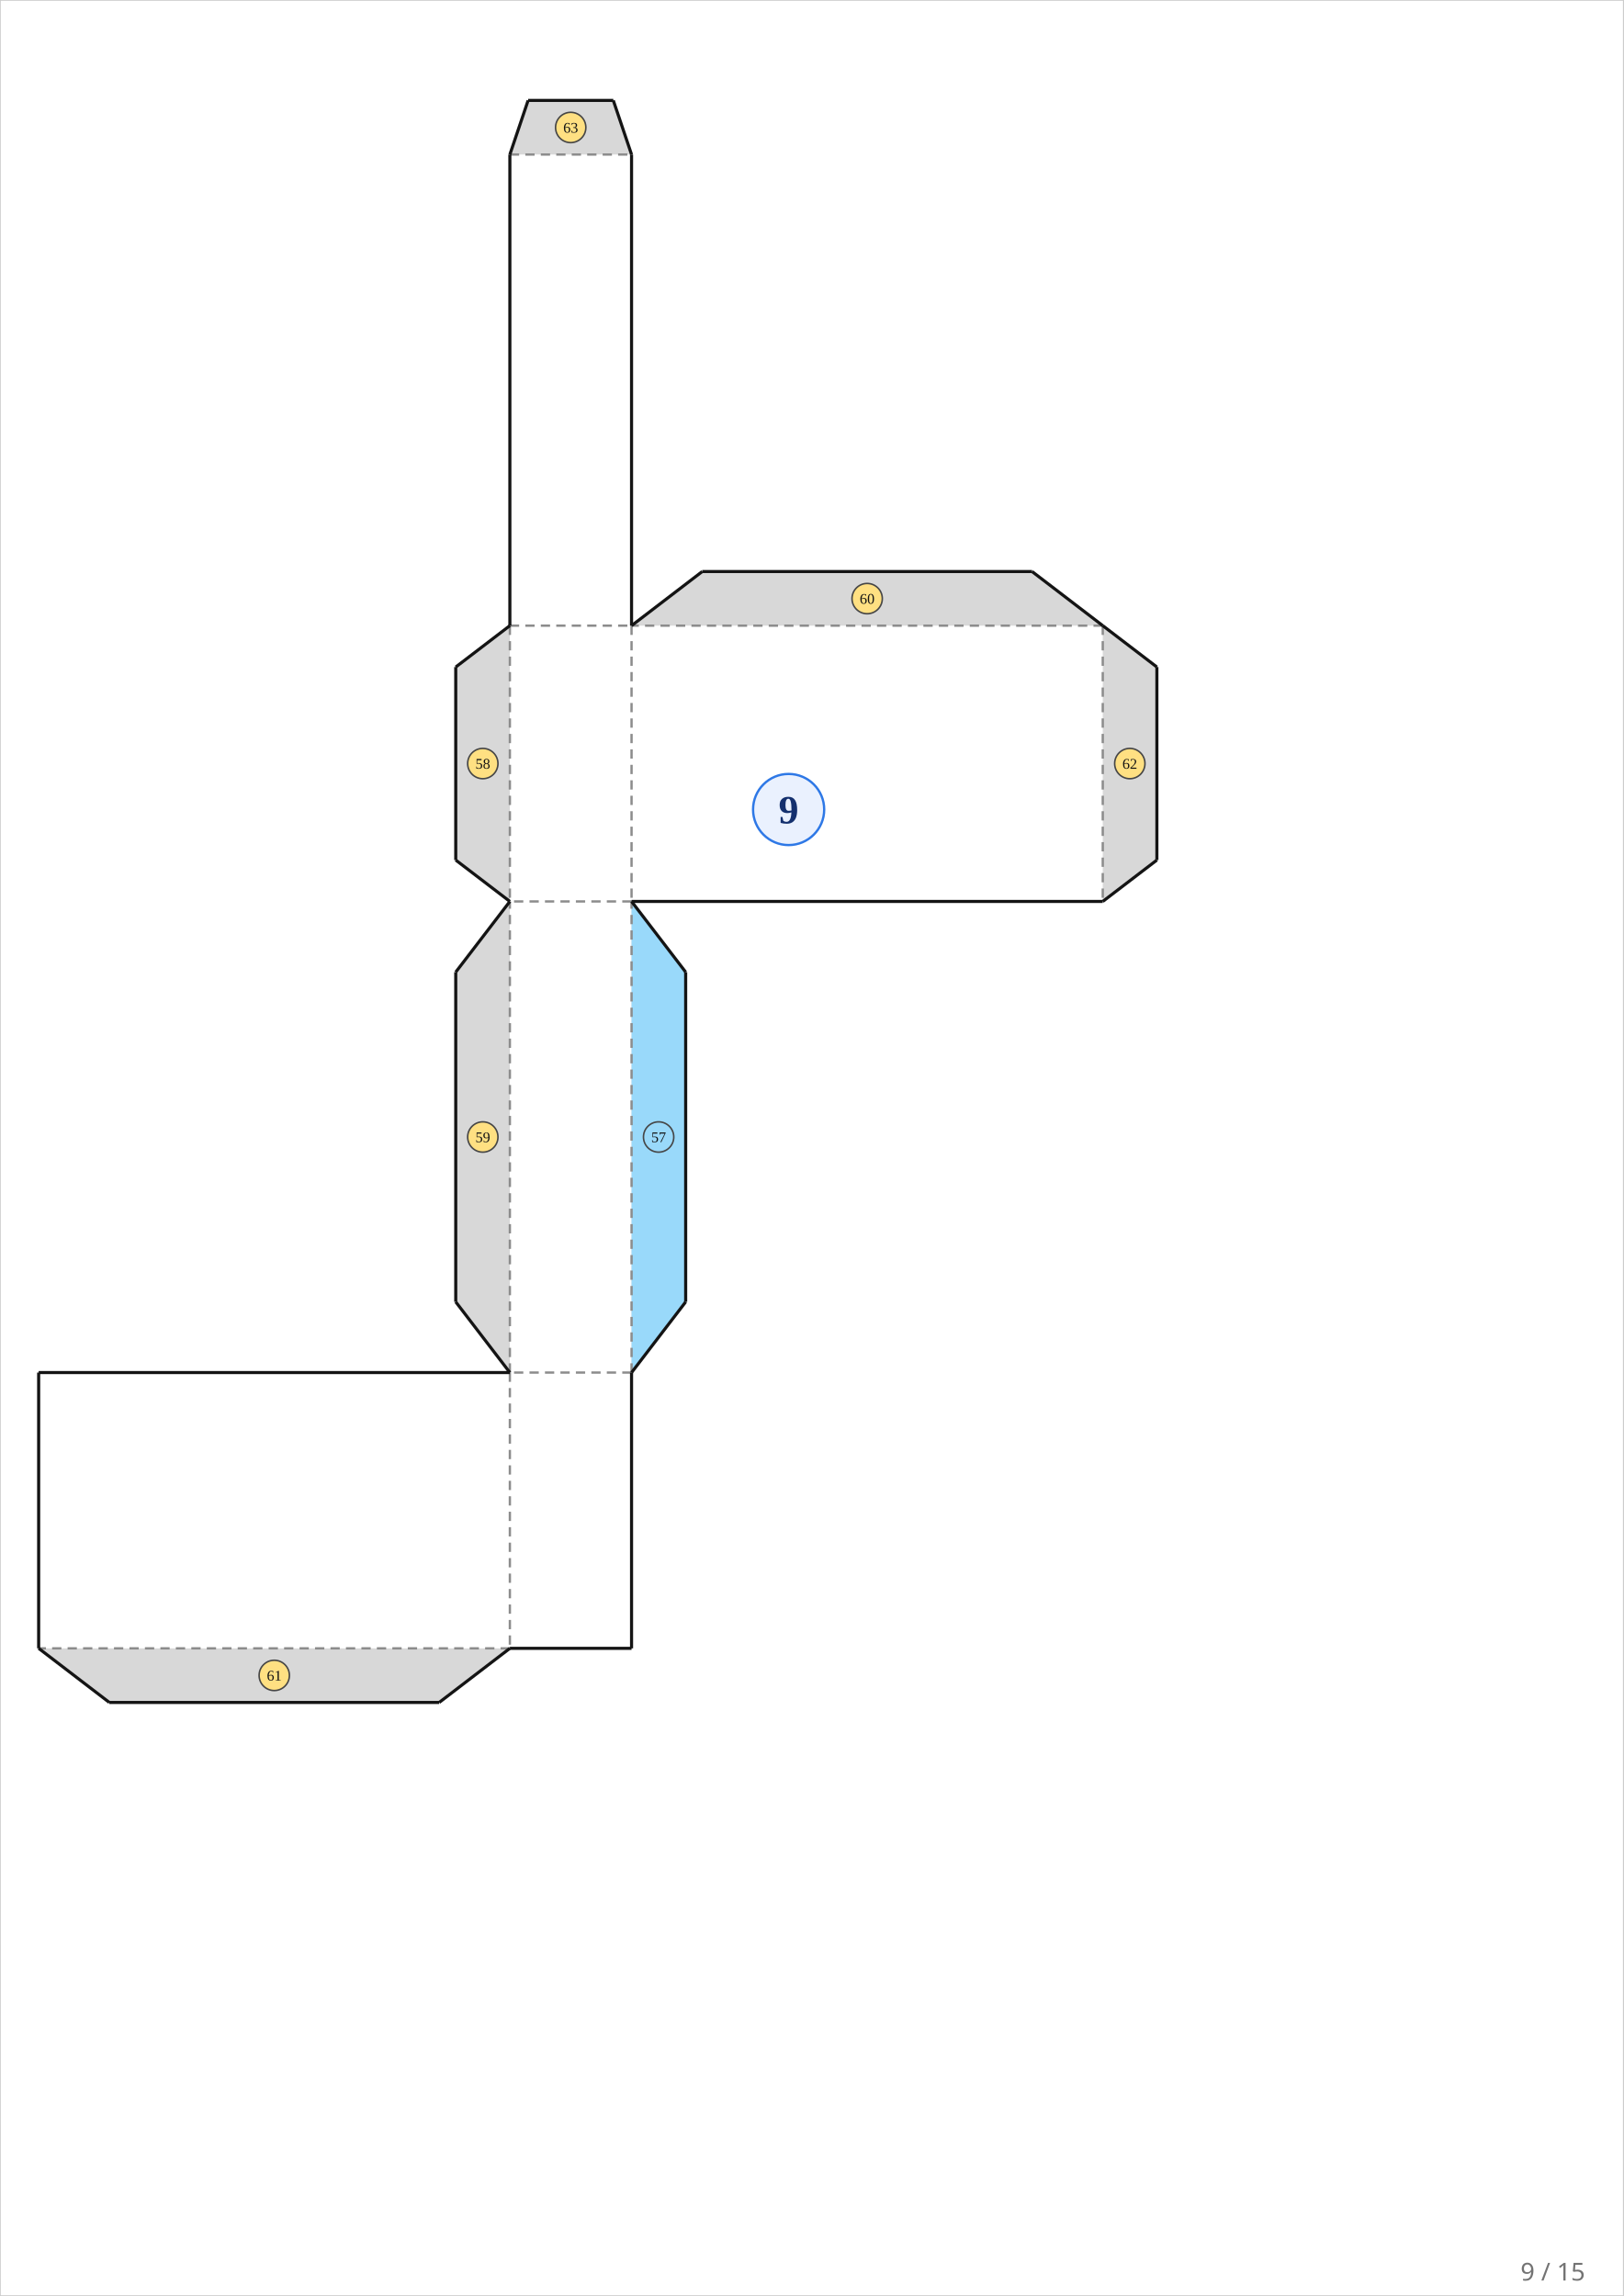
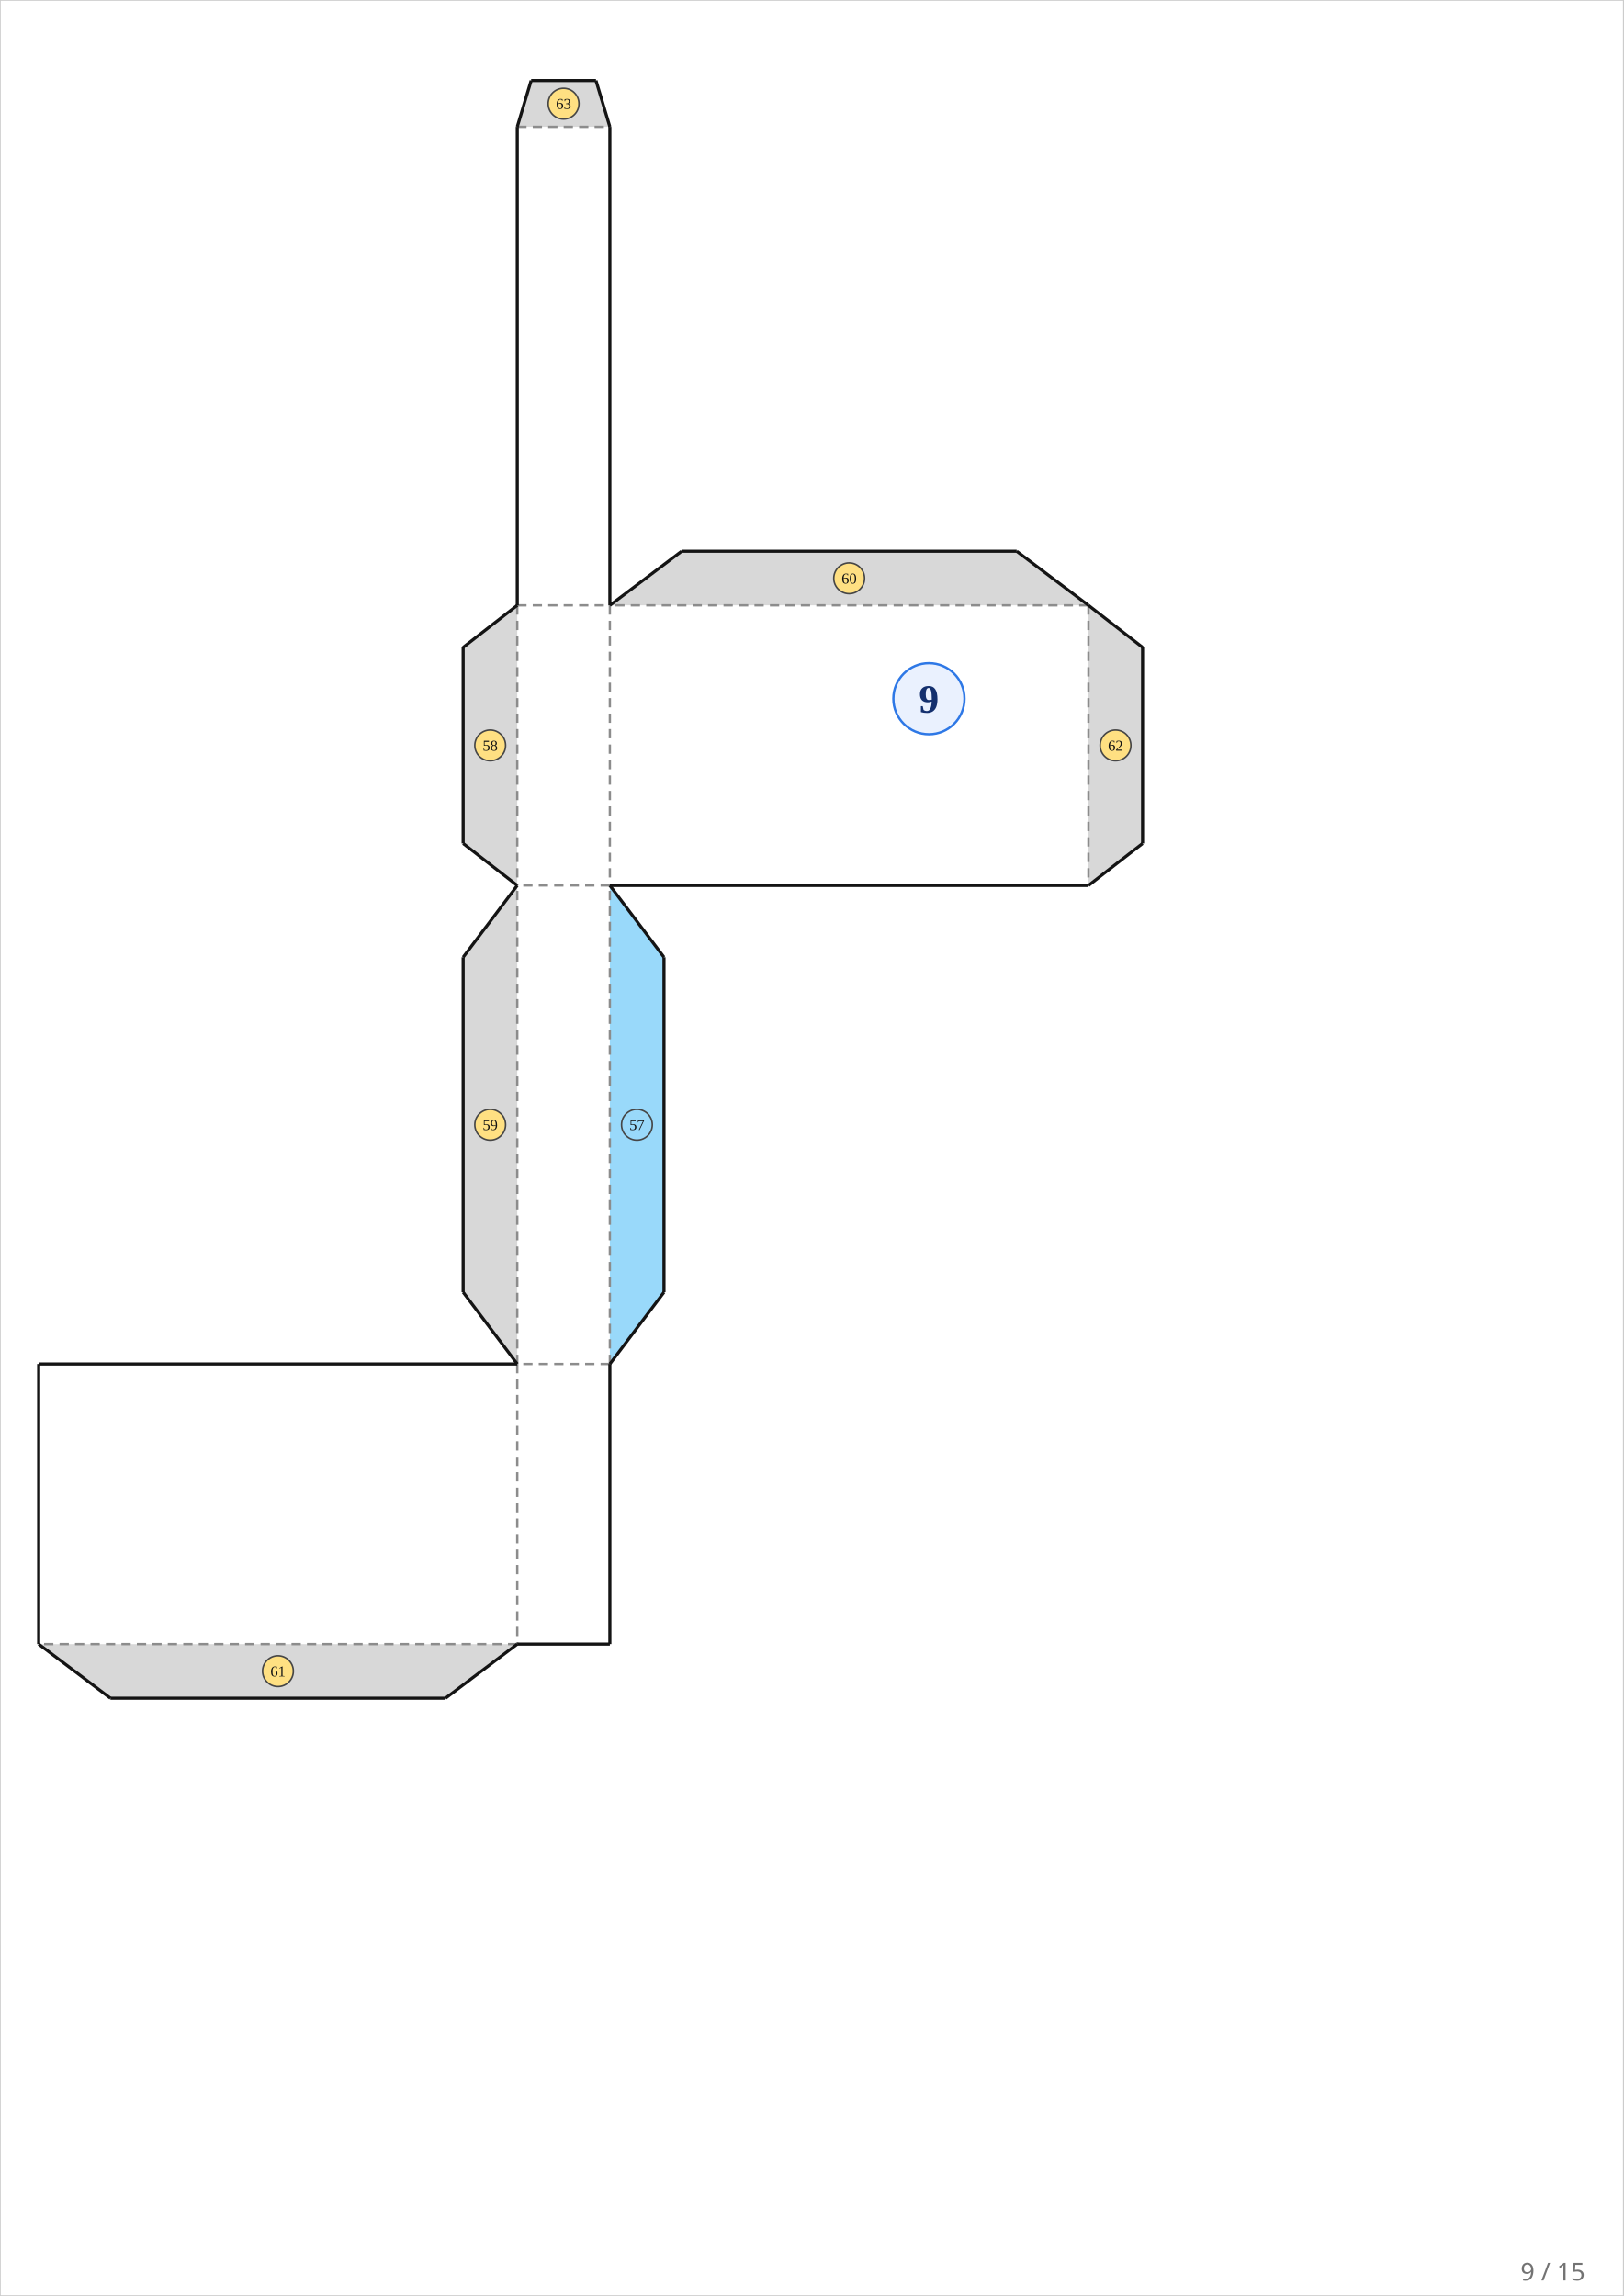
<svg xmlns="http://www.w3.org/2000/svg" width="210.00mm" height="297.00mm" viewBox="0 0 210.00 297.00">
  <rect x="0" y="0" width="210.00" height="297.00" fill="#ffffff" stroke="#cccccc" stroke-width="0.2" />
-   <polygon points="81.682,116.606 88.681,125.747 88.681,168.407 81.682,177.548" fill="rgb(216,216,216)" />
-   <polygon points="65.943,116.606 58.943,111.255 58.943,86.283 65.943,80.932" fill="rgb(216,216,216)" />
-   <polygon points="65.943,116.606 58.943,125.747 58.943,168.407 65.943,177.548" fill="rgb(216,216,216)" />
-   <polygon points="81.682,80.932 90.823,73.932 133.483,73.932 142.624,80.932" fill="rgb(216,216,216)" />
-   <polygon points="5.0,213.222 14.141,220.222 56.801,220.222 65.943,213.222" fill="rgb(216,216,216)" />
-   <polygon points="142.624,116.606 149.624,111.255 149.624,86.283 142.624,80.932" fill="rgb(216,216,216)" />
-   <polygon points="81.682,19.989 79.321,12.989 68.303,12.989 65.943,19.989" fill="rgb(216,216,216)" />
-   <polygon points="81.682,116.606 88.681,125.747 88.681,168.407 81.682,177.548" fill="#99d9fa" />
-   <line x1="81.681" y1="116.606" x2="65.943" y2="116.606" stroke="#8c8c8c" stroke-width="0.3" stroke-dasharray="1.2,0.8" />
-   <line x1="81.681" y1="80.932" x2="81.681" y2="116.606" stroke="#8c8c8c" stroke-width="0.3" stroke-dasharray="1.2,0.8" />
-   <line x1="65.943" y1="80.932" x2="81.681" y2="80.932" stroke="#8c8c8c" stroke-width="0.3" stroke-dasharray="1.2,0.8" />
-   <line x1="81.681" y1="177.548" x2="65.943" y2="177.548" stroke="#8c8c8c" stroke-width="0.3" stroke-dasharray="1.2,0.8" />
-   <line x1="65.943" y1="177.548" x2="65.943" y2="213.222" stroke="#8c8c8c" stroke-width="0.3" stroke-dasharray="1.2,0.8" />
-   <line x1="81.682" y1="177.548" x2="81.682" y2="116.606" stroke="#8c8c8c" stroke-width="0.3" stroke-dasharray="1.2,0.8" />
-   <line x1="65.943" y1="80.932" x2="65.943" y2="116.606" stroke="#8c8c8c" stroke-width="0.3" stroke-dasharray="1.2,0.8" />
-   <line x1="65.943" y1="177.548" x2="65.943" y2="116.606" stroke="#8c8c8c" stroke-width="0.3" stroke-dasharray="1.2,0.8" />
-   <line x1="142.624" y1="80.932" x2="81.682" y2="80.932" stroke="#8c8c8c" stroke-width="0.3" stroke-dasharray="1.2,0.8" />
-   <line x1="65.943" y1="213.222" x2="5.0" y2="213.222" stroke="#8c8c8c" stroke-width="0.3" stroke-dasharray="1.2,0.8" />
-   <line x1="142.624" y1="80.932" x2="142.624" y2="116.606" stroke="#8c8c8c" stroke-width="0.3" stroke-dasharray="1.2,0.8" />
-   <line x1="65.943" y1="19.989" x2="81.682" y2="19.989" stroke="#8c8c8c" stroke-width="0.3" stroke-dasharray="1.2,0.8" />
-   <line x1="142.624" y1="116.606" x2="81.681" y2="116.606" stroke="#141414" stroke-width="0.4" />
-   <line x1="5.0" y1="213.222" x2="5.0" y2="177.548" stroke="#141414" stroke-width="0.4" />
-   <line x1="5.0" y1="177.548" x2="65.943" y2="177.548" stroke="#141414" stroke-width="0.4" />
-   <line x1="81.681" y1="19.989" x2="81.681" y2="80.932" stroke="#141414" stroke-width="0.4" />
-   <line x1="65.943" y1="80.932" x2="65.943" y2="19.989" stroke="#141414" stroke-width="0.4" />
-   <line x1="81.681" y1="177.548" x2="81.681" y2="213.222" stroke="#141414" stroke-width="0.4" />
-   <line x1="81.681" y1="213.222" x2="65.943" y2="213.222" stroke="#141414" stroke-width="0.4" />
-   <line x1="81.682" y1="116.606" x2="88.681" y2="125.747" stroke="#141414" stroke-width="0.4" />
-   <line x1="88.681" y1="125.747" x2="88.681" y2="168.407" stroke="#141414" stroke-width="0.4" />
-   <line x1="88.681" y1="168.407" x2="81.682" y2="177.548" stroke="#141414" stroke-width="0.4" />
-   <line x1="65.943" y1="116.606" x2="58.943" y2="111.255" stroke="#141414" stroke-width="0.4" />
-   <line x1="58.943" y1="111.255" x2="58.943" y2="86.283" stroke="#141414" stroke-width="0.4" />
-   <line x1="58.943" y1="86.283" x2="65.943" y2="80.932" stroke="#141414" stroke-width="0.4" />
-   <line x1="65.943" y1="116.606" x2="58.943" y2="125.747" stroke="#141414" stroke-width="0.4" />
-   <line x1="58.943" y1="125.747" x2="58.943" y2="168.407" stroke="#141414" stroke-width="0.4" />
-   <line x1="58.943" y1="168.407" x2="65.943" y2="177.548" stroke="#141414" stroke-width="0.4" />
-   <line x1="81.682" y1="80.932" x2="90.823" y2="73.932" stroke="#141414" stroke-width="0.4" />
-   <line x1="90.823" y1="73.932" x2="133.483" y2="73.932" stroke="#141414" stroke-width="0.4" />
-   <line x1="133.483" y1="73.932" x2="142.624" y2="80.932" stroke="#141414" stroke-width="0.4" />
-   <line x1="5.0" y1="213.222" x2="14.141" y2="220.222" stroke="#141414" stroke-width="0.4" />
-   <line x1="14.141" y1="220.222" x2="56.801" y2="220.222" stroke="#141414" stroke-width="0.4" />
-   <line x1="56.801" y1="220.222" x2="65.943" y2="213.222" stroke="#141414" stroke-width="0.4" />
-   <line x1="142.624" y1="116.606" x2="149.624" y2="111.255" stroke="#141414" stroke-width="0.4" />
-   <line x1="149.624" y1="111.255" x2="149.624" y2="86.283" stroke="#141414" stroke-width="0.4" />
-   <line x1="149.624" y1="86.283" x2="142.624" y2="80.932" stroke="#141414" stroke-width="0.4" />
-   <line x1="81.682" y1="19.989" x2="79.321" y2="12.989" stroke="#141414" stroke-width="0.4" />
-   <line x1="79.321" y1="12.989" x2="68.303" y2="12.989" stroke="#141414" stroke-width="0.4" />
-   <line x1="68.303" y1="12.989" x2="65.943" y2="19.989" stroke="#141414" stroke-width="0.4" />
-   <circle cx="85.182" cy="147.077" r="1.96" fill="#99d9fa" stroke="#464646" stroke-width="0.2" />
-   <text x="85.182" y="147.75" font-size="1.92" text-anchor="middle" fill="#141414">57</text>
-   <circle cx="62.443" cy="98.769" r="1.96" fill="#ffe082" stroke="#464646" stroke-width="0.2" />
-   <text x="62.443" y="99.44" font-size="1.92" text-anchor="middle" fill="#141414">58</text>
-   <circle cx="62.443" cy="147.077" r="1.96" fill="#ffe082" stroke="#464646" stroke-width="0.2" />
-   <text x="62.443" y="147.75" font-size="1.92" text-anchor="middle" fill="#141414">59</text>
-   <circle cx="112.153" cy="77.432" r="1.96" fill="#ffe082" stroke="#464646" stroke-width="0.2" />
-   <text x="112.153" y="78.10" font-size="1.92" text-anchor="middle" fill="#141414">60</text>
-   <circle cx="35.471" cy="216.722" r="1.96" fill="#ffe082" stroke="#464646" stroke-width="0.2" />
-   <text x="35.471" y="217.39" font-size="1.92" text-anchor="middle" fill="#141414">61</text>
-   <circle cx="146.124" cy="98.769" r="1.96" fill="#ffe082" stroke="#464646" stroke-width="0.2" />
-   <text x="146.124" y="99.44" font-size="1.92" text-anchor="middle" fill="#141414">62</text>
-   <circle cx="73.812" cy="16.489" r="1.96" fill="#ffe082" stroke="#464646" stroke-width="0.2" />
-   <text x="73.812" y="17.16" font-size="1.92" text-anchor="middle" fill="#141414">63</text>
-   <circle cx="101.996" cy="104.714" r="4.60" fill="#eaf1fe" stroke="#2e78e6" stroke-width="0.3" />
-   <text x="101.996" y="106.51" font-size="5.20" text-anchor="middle" fill="#14306e" font-weight="bold">9</text>
+   <polygon points="78.876,114.539 85.876,123.824 85.876,167.154 78.876,176.439" fill="rgb(216,216,216)" />
+   <polygon points="66.9,114.539 59.9,109.104 59.9,83.74 66.9,78.305" fill="rgb(216,216,216)" />
+   <polygon points="66.9,114.539 59.9,123.824 59.9,167.154 66.9,176.439" fill="rgb(216,216,216)" />
+   <polygon points="78.876,78.305 88.16,71.305 131.49,71.305 140.775,78.305" fill="rgb(216,216,216)" />
+   <polygon points="5.0,212.673 14.285,219.673 57.615,219.673 66.9,212.673" fill="rgb(216,216,216)" />
+   <polygon points="140.775,114.539 147.775,109.104 147.775,83.74 140.775,78.305" fill="rgb(216,216,216)" />
+   <polygon points="78.876,16.405 77.079,10.418 68.696,10.418 66.9,16.405" fill="rgb(216,216,216)" />
+   <polygon points="78.876,114.539 85.876,123.824 85.876,167.154 78.876,176.439" fill="#99d9fa" />
+   <line x1="78.876" y1="114.539" x2="66.9" y2="114.539" stroke="#8c8c8c" stroke-width="0.3" stroke-dasharray="1.2,0.8" />
+   <line x1="78.876" y1="78.305" x2="78.876" y2="114.539" stroke="#8c8c8c" stroke-width="0.3" stroke-dasharray="1.2,0.8" />
+   <line x1="66.9" y1="78.305" x2="78.876" y2="78.305" stroke="#8c8c8c" stroke-width="0.3" stroke-dasharray="1.2,0.8" />
+   <line x1="78.876" y1="176.439" x2="66.9" y2="176.439" stroke="#8c8c8c" stroke-width="0.3" stroke-dasharray="1.2,0.8" />
+   <line x1="66.9" y1="176.439" x2="66.9" y2="212.673" stroke="#8c8c8c" stroke-width="0.3" stroke-dasharray="1.2,0.8" />
+   <line x1="78.876" y1="176.439" x2="78.876" y2="114.539" stroke="#8c8c8c" stroke-width="0.3" stroke-dasharray="1.2,0.8" />
+   <line x1="66.9" y1="78.305" x2="66.9" y2="114.539" stroke="#8c8c8c" stroke-width="0.3" stroke-dasharray="1.2,0.8" />
+   <line x1="66.9" y1="176.439" x2="66.9" y2="114.539" stroke="#8c8c8c" stroke-width="0.3" stroke-dasharray="1.2,0.8" />
+   <line x1="140.775" y1="78.305" x2="78.876" y2="78.305" stroke="#8c8c8c" stroke-width="0.3" stroke-dasharray="1.2,0.8" />
+   <line x1="66.9" y1="212.673" x2="5.0" y2="212.673" stroke="#8c8c8c" stroke-width="0.3" stroke-dasharray="1.2,0.8" />
+   <line x1="140.775" y1="78.305" x2="140.775" y2="114.539" stroke="#8c8c8c" stroke-width="0.3" stroke-dasharray="1.2,0.8" />
+   <line x1="66.9" y1="16.405" x2="78.876" y2="16.405" stroke="#8c8c8c" stroke-width="0.3" stroke-dasharray="1.2,0.8" />
+   <line x1="140.775" y1="114.539" x2="78.876" y2="114.539" stroke="#141414" stroke-width="0.4" />
+   <line x1="5.0" y1="212.673" x2="5.0" y2="176.439" stroke="#141414" stroke-width="0.4" />
+   <line x1="5.0" y1="176.439" x2="66.9" y2="176.439" stroke="#141414" stroke-width="0.4" />
+   <line x1="78.876" y1="16.405" x2="78.876" y2="78.305" stroke="#141414" stroke-width="0.4" />
+   <line x1="66.9" y1="78.305" x2="66.9" y2="16.405" stroke="#141414" stroke-width="0.4" />
+   <line x1="78.876" y1="176.439" x2="78.876" y2="212.673" stroke="#141414" stroke-width="0.4" />
+   <line x1="78.876" y1="212.673" x2="66.9" y2="212.673" stroke="#141414" stroke-width="0.4" />
+   <line x1="78.876" y1="114.539" x2="85.876" y2="123.824" stroke="#141414" stroke-width="0.4" />
+   <line x1="85.876" y1="123.824" x2="85.876" y2="167.154" stroke="#141414" stroke-width="0.4" />
+   <line x1="85.876" y1="167.154" x2="78.876" y2="176.439" stroke="#141414" stroke-width="0.4" />
+   <line x1="66.9" y1="114.539" x2="59.9" y2="109.104" stroke="#141414" stroke-width="0.4" />
+   <line x1="59.9" y1="109.104" x2="59.9" y2="83.74" stroke="#141414" stroke-width="0.4" />
+   <line x1="59.9" y1="83.74" x2="66.9" y2="78.305" stroke="#141414" stroke-width="0.4" />
+   <line x1="66.9" y1="114.539" x2="59.9" y2="123.824" stroke="#141414" stroke-width="0.4" />
+   <line x1="59.9" y1="123.824" x2="59.9" y2="167.154" stroke="#141414" stroke-width="0.4" />
+   <line x1="59.9" y1="167.154" x2="66.9" y2="176.439" stroke="#141414" stroke-width="0.4" />
+   <line x1="78.876" y1="78.305" x2="88.16" y2="71.305" stroke="#141414" stroke-width="0.4" />
+   <line x1="88.16" y1="71.305" x2="131.49" y2="71.305" stroke="#141414" stroke-width="0.4" />
+   <line x1="131.49" y1="71.305" x2="140.775" y2="78.305" stroke="#141414" stroke-width="0.4" />
+   <line x1="5.0" y1="212.673" x2="14.285" y2="219.673" stroke="#141414" stroke-width="0.4" />
+   <line x1="14.285" y1="219.673" x2="57.615" y2="219.673" stroke="#141414" stroke-width="0.4" />
+   <line x1="57.615" y1="219.673" x2="66.9" y2="212.673" stroke="#141414" stroke-width="0.4" />
+   <line x1="140.775" y1="114.539" x2="147.775" y2="109.104" stroke="#141414" stroke-width="0.4" />
+   <line x1="147.775" y1="109.104" x2="147.775" y2="83.74" stroke="#141414" stroke-width="0.4" />
+   <line x1="147.775" y1="83.74" x2="140.775" y2="78.305" stroke="#141414" stroke-width="0.4" />
+   <line x1="78.876" y1="16.405" x2="77.079" y2="10.418" stroke="#141414" stroke-width="0.4" />
+   <line x1="77.079" y1="10.418" x2="68.696" y2="10.418" stroke="#141414" stroke-width="0.4" />
+   <line x1="68.696" y1="10.418" x2="66.9" y2="16.405" stroke="#141414" stroke-width="0.4" />
+   <circle cx="82.376" cy="145.489" r="1.99" fill="#99d9fa" stroke="#464646" stroke-width="0.2" />
+   <text x="82.376" y="146.17" font-size="1.95" text-anchor="middle" fill="#141414">57</text>
+   <circle cx="63.4" cy="96.422" r="1.99" fill="#ffe082" stroke="#464646" stroke-width="0.2" />
+   <text x="63.4" y="97.11" font-size="1.95" text-anchor="middle" fill="#141414">58</text>
+   <circle cx="63.4" cy="145.489" r="1.99" fill="#ffe082" stroke="#464646" stroke-width="0.2" />
+   <text x="63.4" y="146.17" font-size="1.95" text-anchor="middle" fill="#141414">59</text>
+   <circle cx="109.825" cy="74.805" r="1.99" fill="#ffe082" stroke="#464646" stroke-width="0.2" />
+   <text x="109.825" y="75.49" font-size="1.95" text-anchor="middle" fill="#141414">60</text>
+   <circle cx="35.95" cy="216.173" r="1.99" fill="#ffe082" stroke="#464646" stroke-width="0.2" />
+   <text x="35.95" y="216.86" font-size="1.95" text-anchor="middle" fill="#141414">61</text>
+   <circle cx="144.275" cy="96.422" r="1.99" fill="#ffe082" stroke="#464646" stroke-width="0.2" />
+   <text x="144.275" y="97.11" font-size="1.95" text-anchor="middle" fill="#141414">62</text>
+   <circle cx="72.888" cy="13.411" r="1.99" fill="#ffe082" stroke="#464646" stroke-width="0.2" />
+   <text x="72.888" y="14.09" font-size="1.95" text-anchor="middle" fill="#141414">63</text>
+   <circle cx="120.142" cy="90.383" r="4.60" fill="#eaf1fe" stroke="#2e78e6" stroke-width="0.3" />
+   <text x="120.142" y="92.18" font-size="5.20" text-anchor="middle" fill="#14306e" font-weight="bold">9</text>
  <text x="205.0" y="295.0" font-size="3.2" text-anchor="end" fill="#737373" font-family="sans-serif">9 / 15</text>
</svg>
